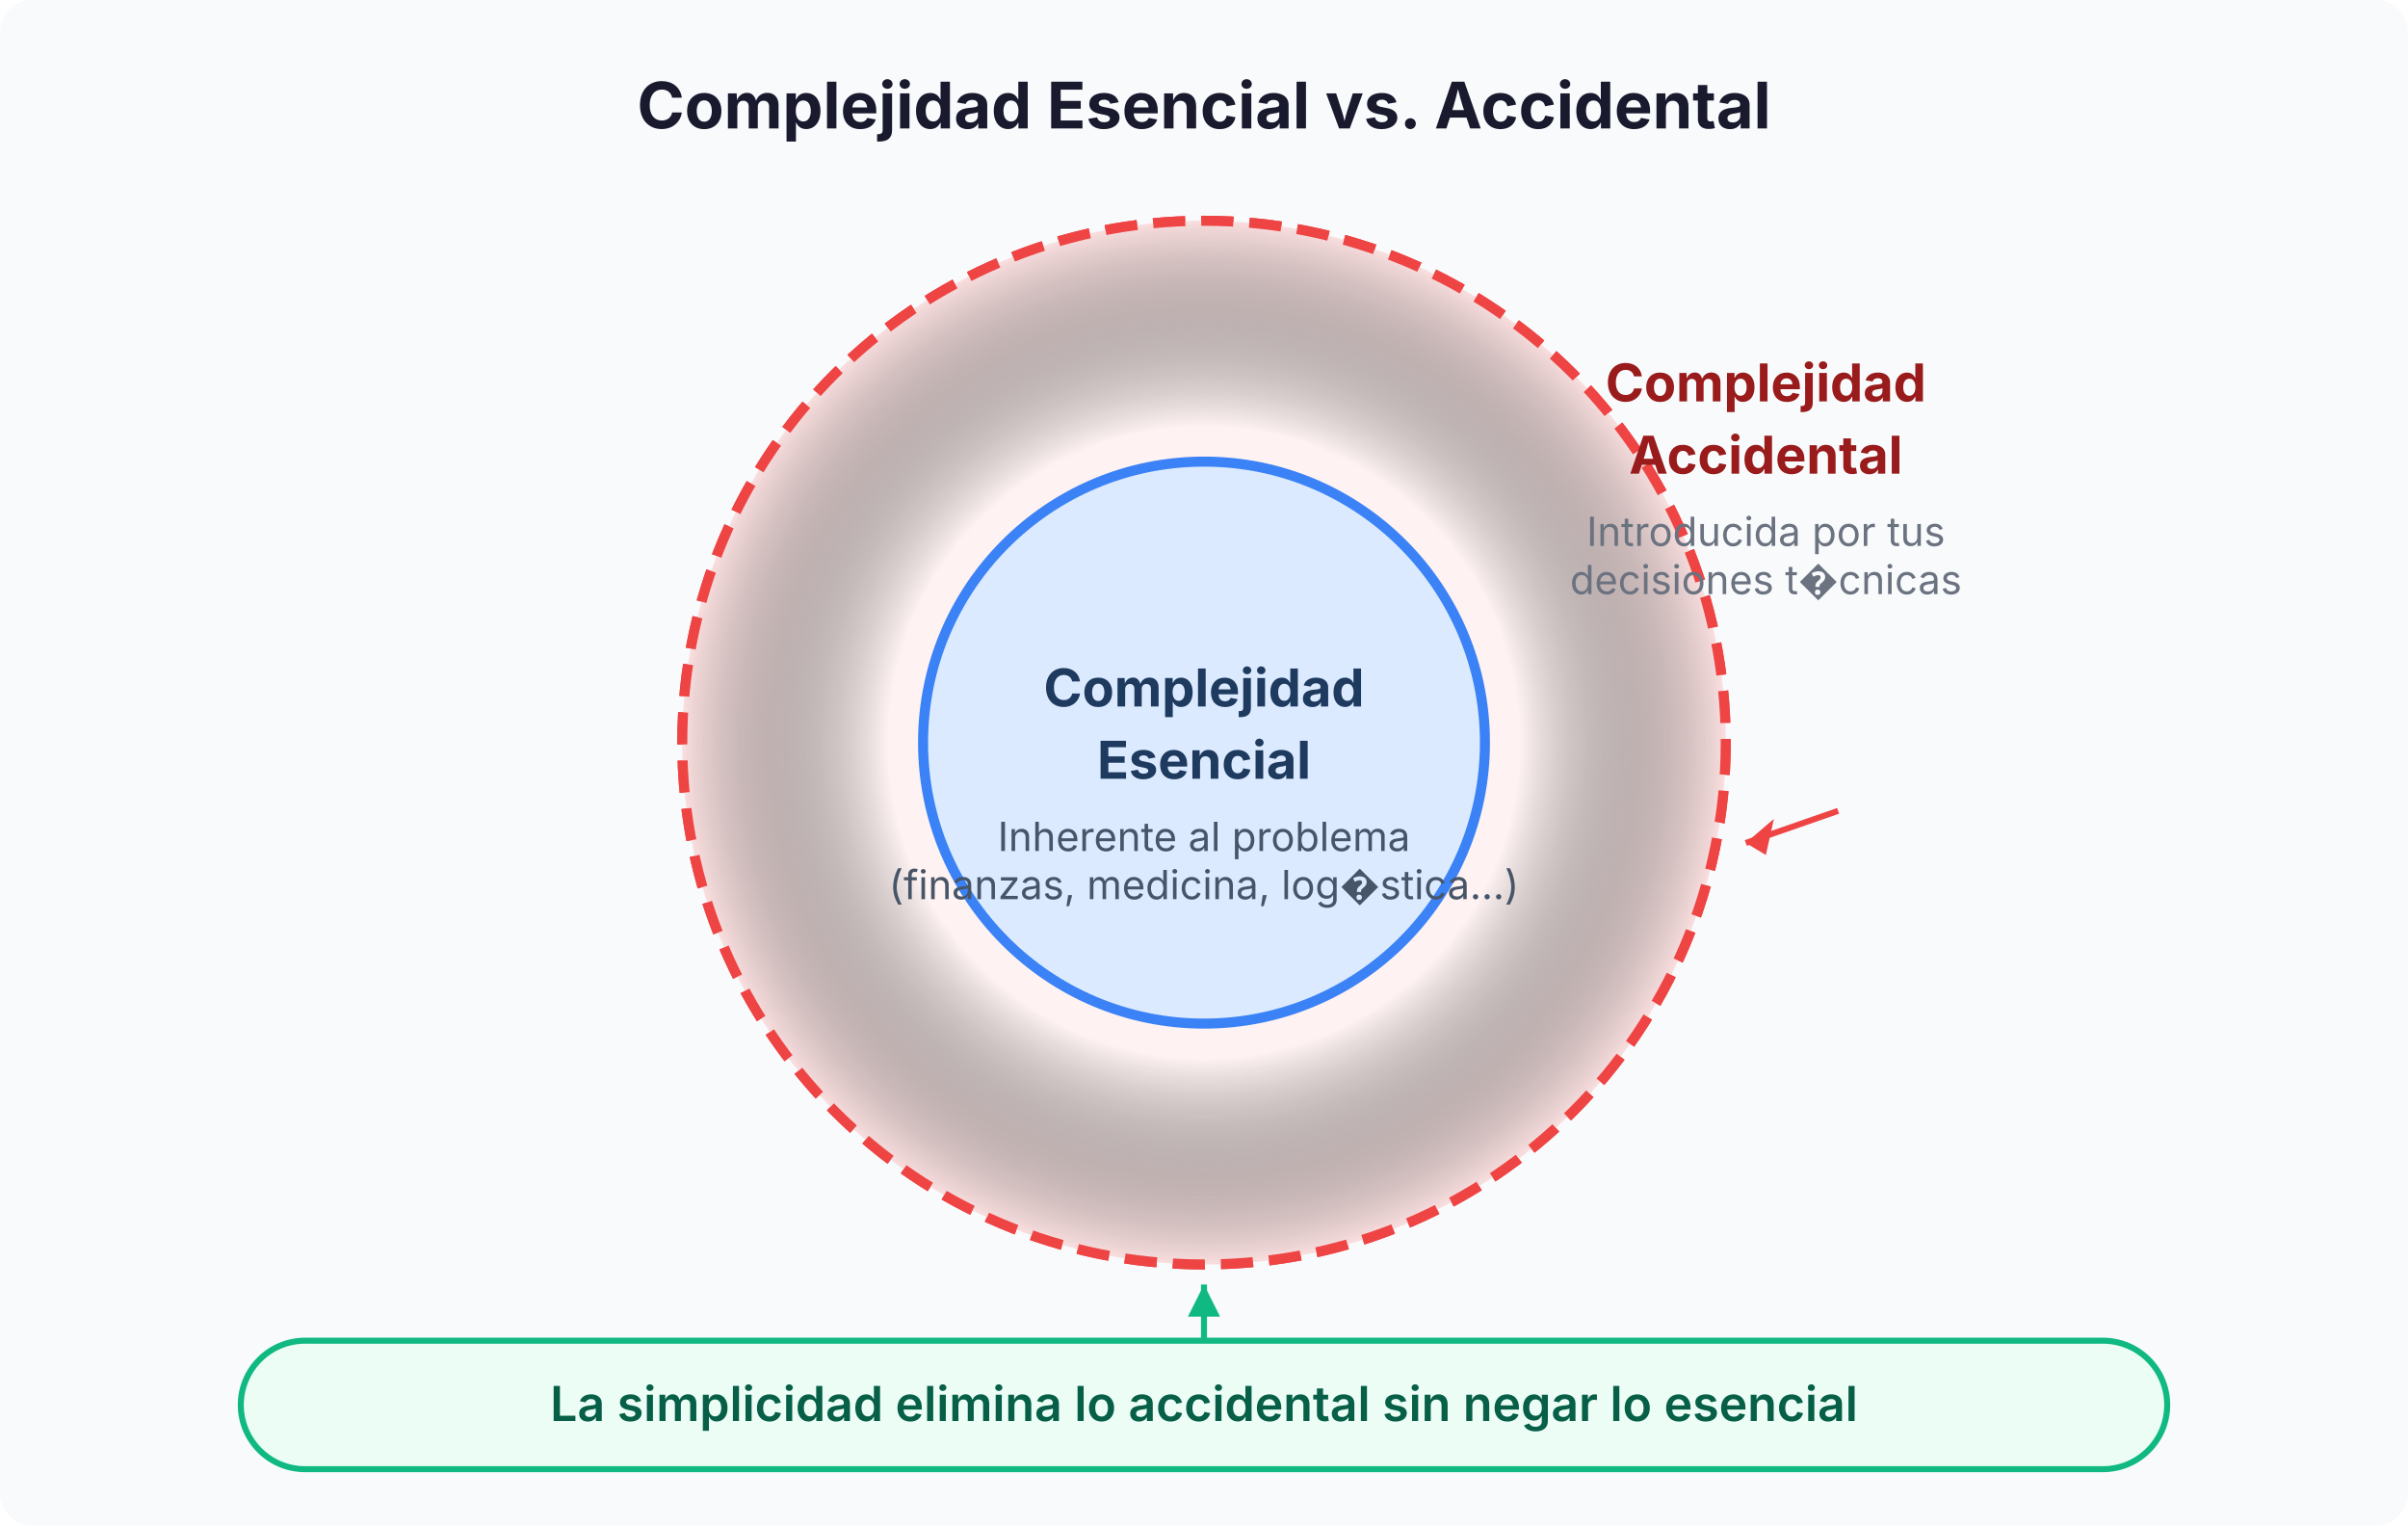
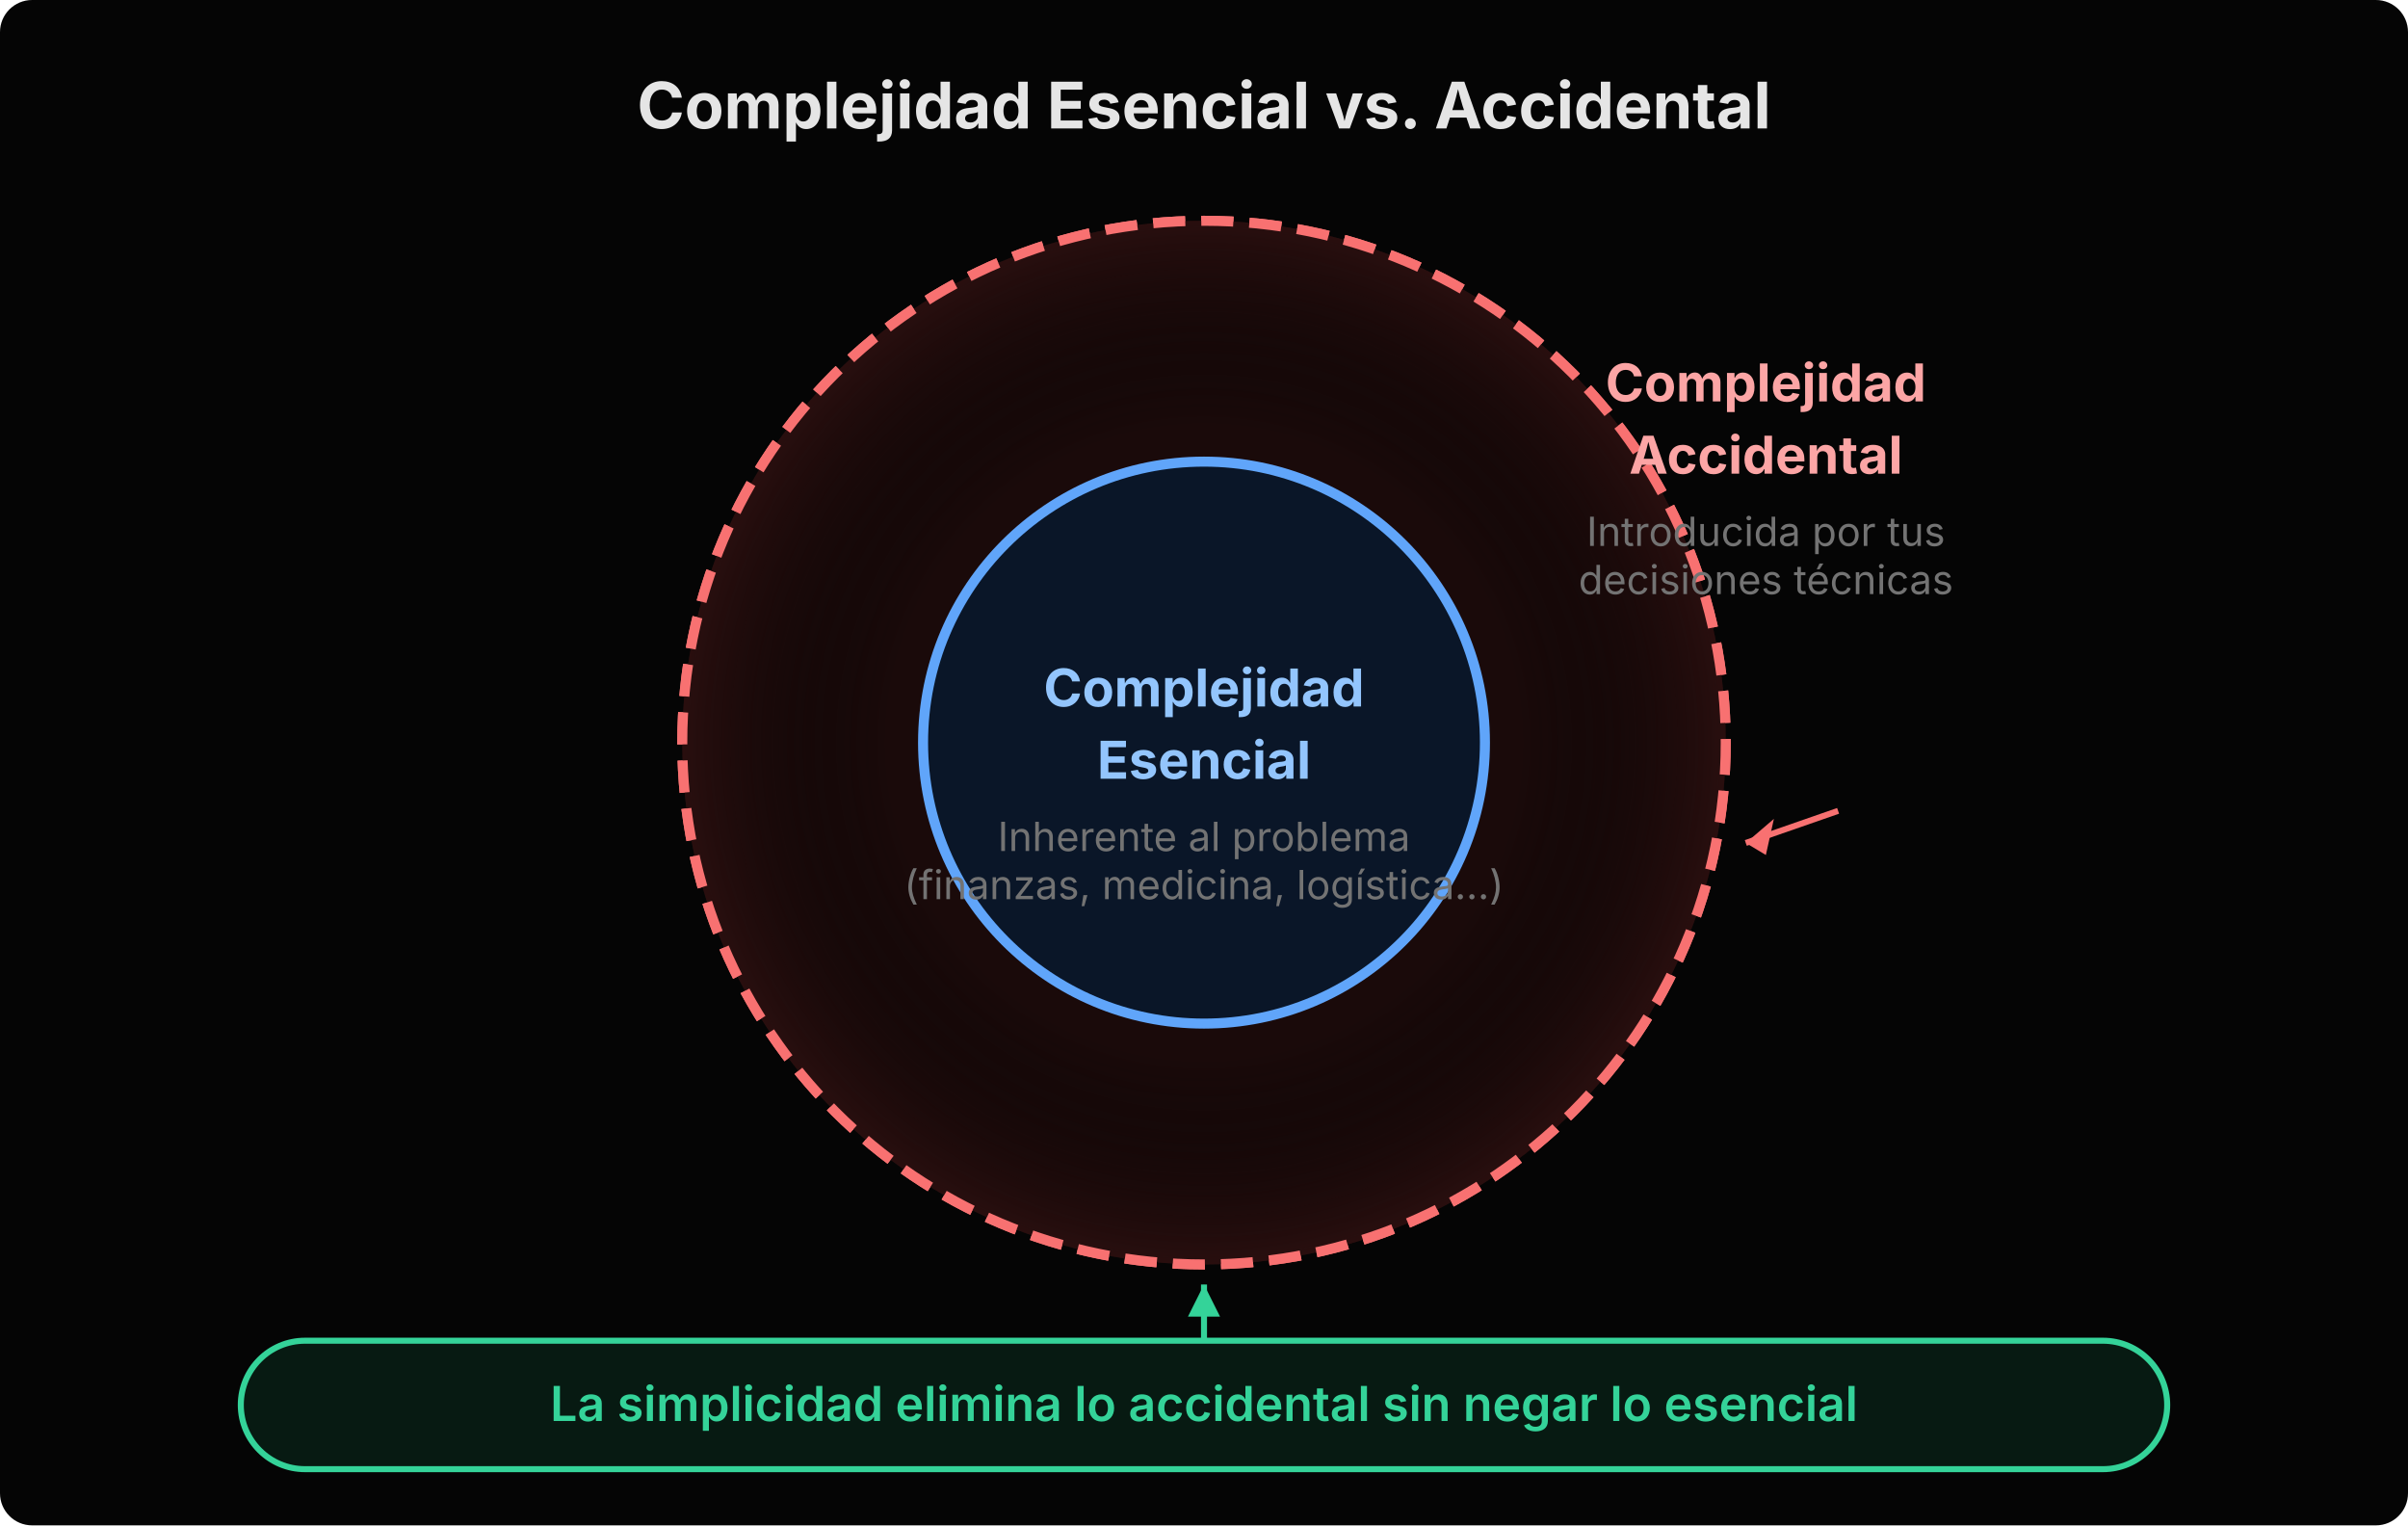
<svg xmlns="http://www.w3.org/2000/svg" width="600" height="380" viewBox="0 0 600 380">
-   <rect width="600" height="380" fill="#f8fafc" rx="8" />
-   <text x="300" y="32" text-anchor="middle" font-family="-apple-system, BlinkMacSystemFont, 'Segoe UI', sans-serif" font-size="16" font-weight="700" fill="#1a1a2e">Complejidad Esencial vs. Accidental</text>
-   <circle cx="300" cy="185" r="130" fill="#fef2f2" stroke="#ef4444" stroke-width="2.5" stroke-dasharray="8,4" />
-   <circle cx="300" cy="185" r="130" fill="url(#redGrad)" stroke="#ef4444" stroke-width="2.5" stroke-dasharray="8,4" />
+   <rect width="600" height="380" fill="#050505" rx="8" />
+   <text x="300" y="32" text-anchor="middle" font-family="-apple-system, BlinkMacSystemFont, 'Segoe UI', sans-serif" font-size="16" font-weight="700" fill="#e5e5e5">Complejidad Esencial vs. Accidental</text>
+   <circle cx="300" cy="185" r="130" fill="#1a0a0a" stroke="#f87171" stroke-width="2.5" stroke-dasharray="8,4" />
+   <circle cx="300" cy="185" r="130" fill="url(#redGrad)" stroke="#f87171" stroke-width="2.5" stroke-dasharray="8,4" />
  <defs>
    <radialGradient id="redGrad" cx="50%" cy="50%" r="50%">
      <stop offset="60%" stop-color="transparent" />
-       <stop offset="100%" stop-color="#fee2e2" />
+       <stop offset="100%" stop-color="#2a0f0f" />
    </radialGradient>
  </defs>
-   <circle cx="300" cy="185" r="70" fill="#dbeafe" stroke="#3b82f6" stroke-width="2.5" />
-   <text x="300" y="176" text-anchor="middle" font-family="-apple-system, BlinkMacSystemFont, 'Segoe UI', sans-serif" font-size="13" font-weight="700" fill="#1e3a5f">Complejidad</text>
-   <text x="300" y="194" text-anchor="middle" font-family="-apple-system, BlinkMacSystemFont, 'Segoe UI', sans-serif" font-size="13" font-weight="700" fill="#1e3a5f">Esencial</text>
-   <text x="440" y="100" text-anchor="middle" font-family="-apple-system, BlinkMacSystemFont, 'Segoe UI', sans-serif" font-size="13" font-weight="700" fill="#991b1b">Complejidad</text>
-   <text x="440" y="118" text-anchor="middle" font-family="-apple-system, BlinkMacSystemFont, 'Segoe UI', sans-serif" font-size="13" font-weight="700" fill="#991b1b">Accidental</text>
-   <text x="300" y="212" text-anchor="middle" font-family="-apple-system, BlinkMacSystemFont, 'Segoe UI', sans-serif" font-size="10" fill="#475569">Inherente al problema</text>
-   <text x="300" y="224" text-anchor="middle" font-family="-apple-system, BlinkMacSystemFont, 'Segoe UI', sans-serif" font-size="10" fill="#475569">(finanzas, medicina, log�stica...)</text>
-   <text x="440" y="136" text-anchor="middle" font-family="-apple-system, BlinkMacSystemFont, 'Segoe UI', sans-serif" font-size="10" fill="#6b7280">Introducida por tus</text>
-   <text x="440" y="148" text-anchor="middle" font-family="-apple-system, BlinkMacSystemFont, 'Segoe UI', sans-serif" font-size="10" fill="#6b7280">decisiones t�cnicas</text>
-   <line x1="458" y1="202" x2="435" y2="210" stroke="#ef4444" stroke-width="1.5" />
-   <polygon points="435,210 442,204 440,213" fill="#ef4444" />
-   <rect x="60" y="334" width="480" height="32" rx="16" fill="#ecfdf5" stroke="#10b981" stroke-width="1.5" />
-   <text x="300" y="354" text-anchor="middle" font-family="-apple-system, BlinkMacSystemFont, 'Segoe UI', sans-serif" font-size="12" font-weight="600" fill="#065f46">La simplicidad elimina lo accidental sin negar lo esencial</text>
-   <line x1="300" y1="334" x2="300" y2="320" stroke="#10b981" stroke-width="1.5" />
-   <polygon points="300,320 296,328 304,328" fill="#10b981" />
+   <circle cx="300" cy="185" r="70" fill="#0a1628" stroke="#60a5fa" stroke-width="2.5" />
+   <text x="300" y="176" text-anchor="middle" font-family="-apple-system, BlinkMacSystemFont, 'Segoe UI', sans-serif" font-size="13" font-weight="700" fill="#93c5fd">Complejidad</text>
+   <text x="300" y="194" text-anchor="middle" font-family="-apple-system, BlinkMacSystemFont, 'Segoe UI', sans-serif" font-size="13" font-weight="700" fill="#93c5fd">Esencial</text>
+   <text x="440" y="100" text-anchor="middle" font-family="-apple-system, BlinkMacSystemFont, 'Segoe UI', sans-serif" font-size="13" font-weight="700" fill="#fca5a5">Complejidad</text>
+   <text x="440" y="118" text-anchor="middle" font-family="-apple-system, BlinkMacSystemFont, 'Segoe UI', sans-serif" font-size="13" font-weight="700" fill="#fca5a5">Accidental</text>
+   <text x="300" y="212" text-anchor="middle" font-family="-apple-system, BlinkMacSystemFont, 'Segoe UI', sans-serif" font-size="10" fill="#737373">Inherente al problema</text>
+   <text x="300" y="224" text-anchor="middle" font-family="-apple-system, BlinkMacSystemFont, 'Segoe UI', sans-serif" font-size="10" fill="#737373">(finanzas, medicina, logística...)</text>
+   <text x="440" y="136" text-anchor="middle" font-family="-apple-system, BlinkMacSystemFont, 'Segoe UI', sans-serif" font-size="10" fill="#737373">Introducida por tus</text>
+   <text x="440" y="148" text-anchor="middle" font-family="-apple-system, BlinkMacSystemFont, 'Segoe UI', sans-serif" font-size="10" fill="#737373">decisiones técnicas</text>
+   <line x1="458" y1="202" x2="435" y2="210" stroke="#f87171" stroke-width="1.5" />
+   <polygon points="435,210 442,204 440,213" fill="#f87171" />
+   <rect x="60" y="334" width="480" height="32" rx="16" fill="#071a12" stroke="#34d399" stroke-width="1.5" />
+   <text x="300" y="354" text-anchor="middle" font-family="-apple-system, BlinkMacSystemFont, 'Segoe UI', sans-serif" font-size="12" font-weight="600" fill="#34d399">La simplicidad elimina lo accidental sin negar lo esencial</text>
+   <line x1="300" y1="334" x2="300" y2="320" stroke="#34d399" stroke-width="1.5" />
+   <polygon points="300,320 296,328 304,328" fill="#34d399" />
</svg>
